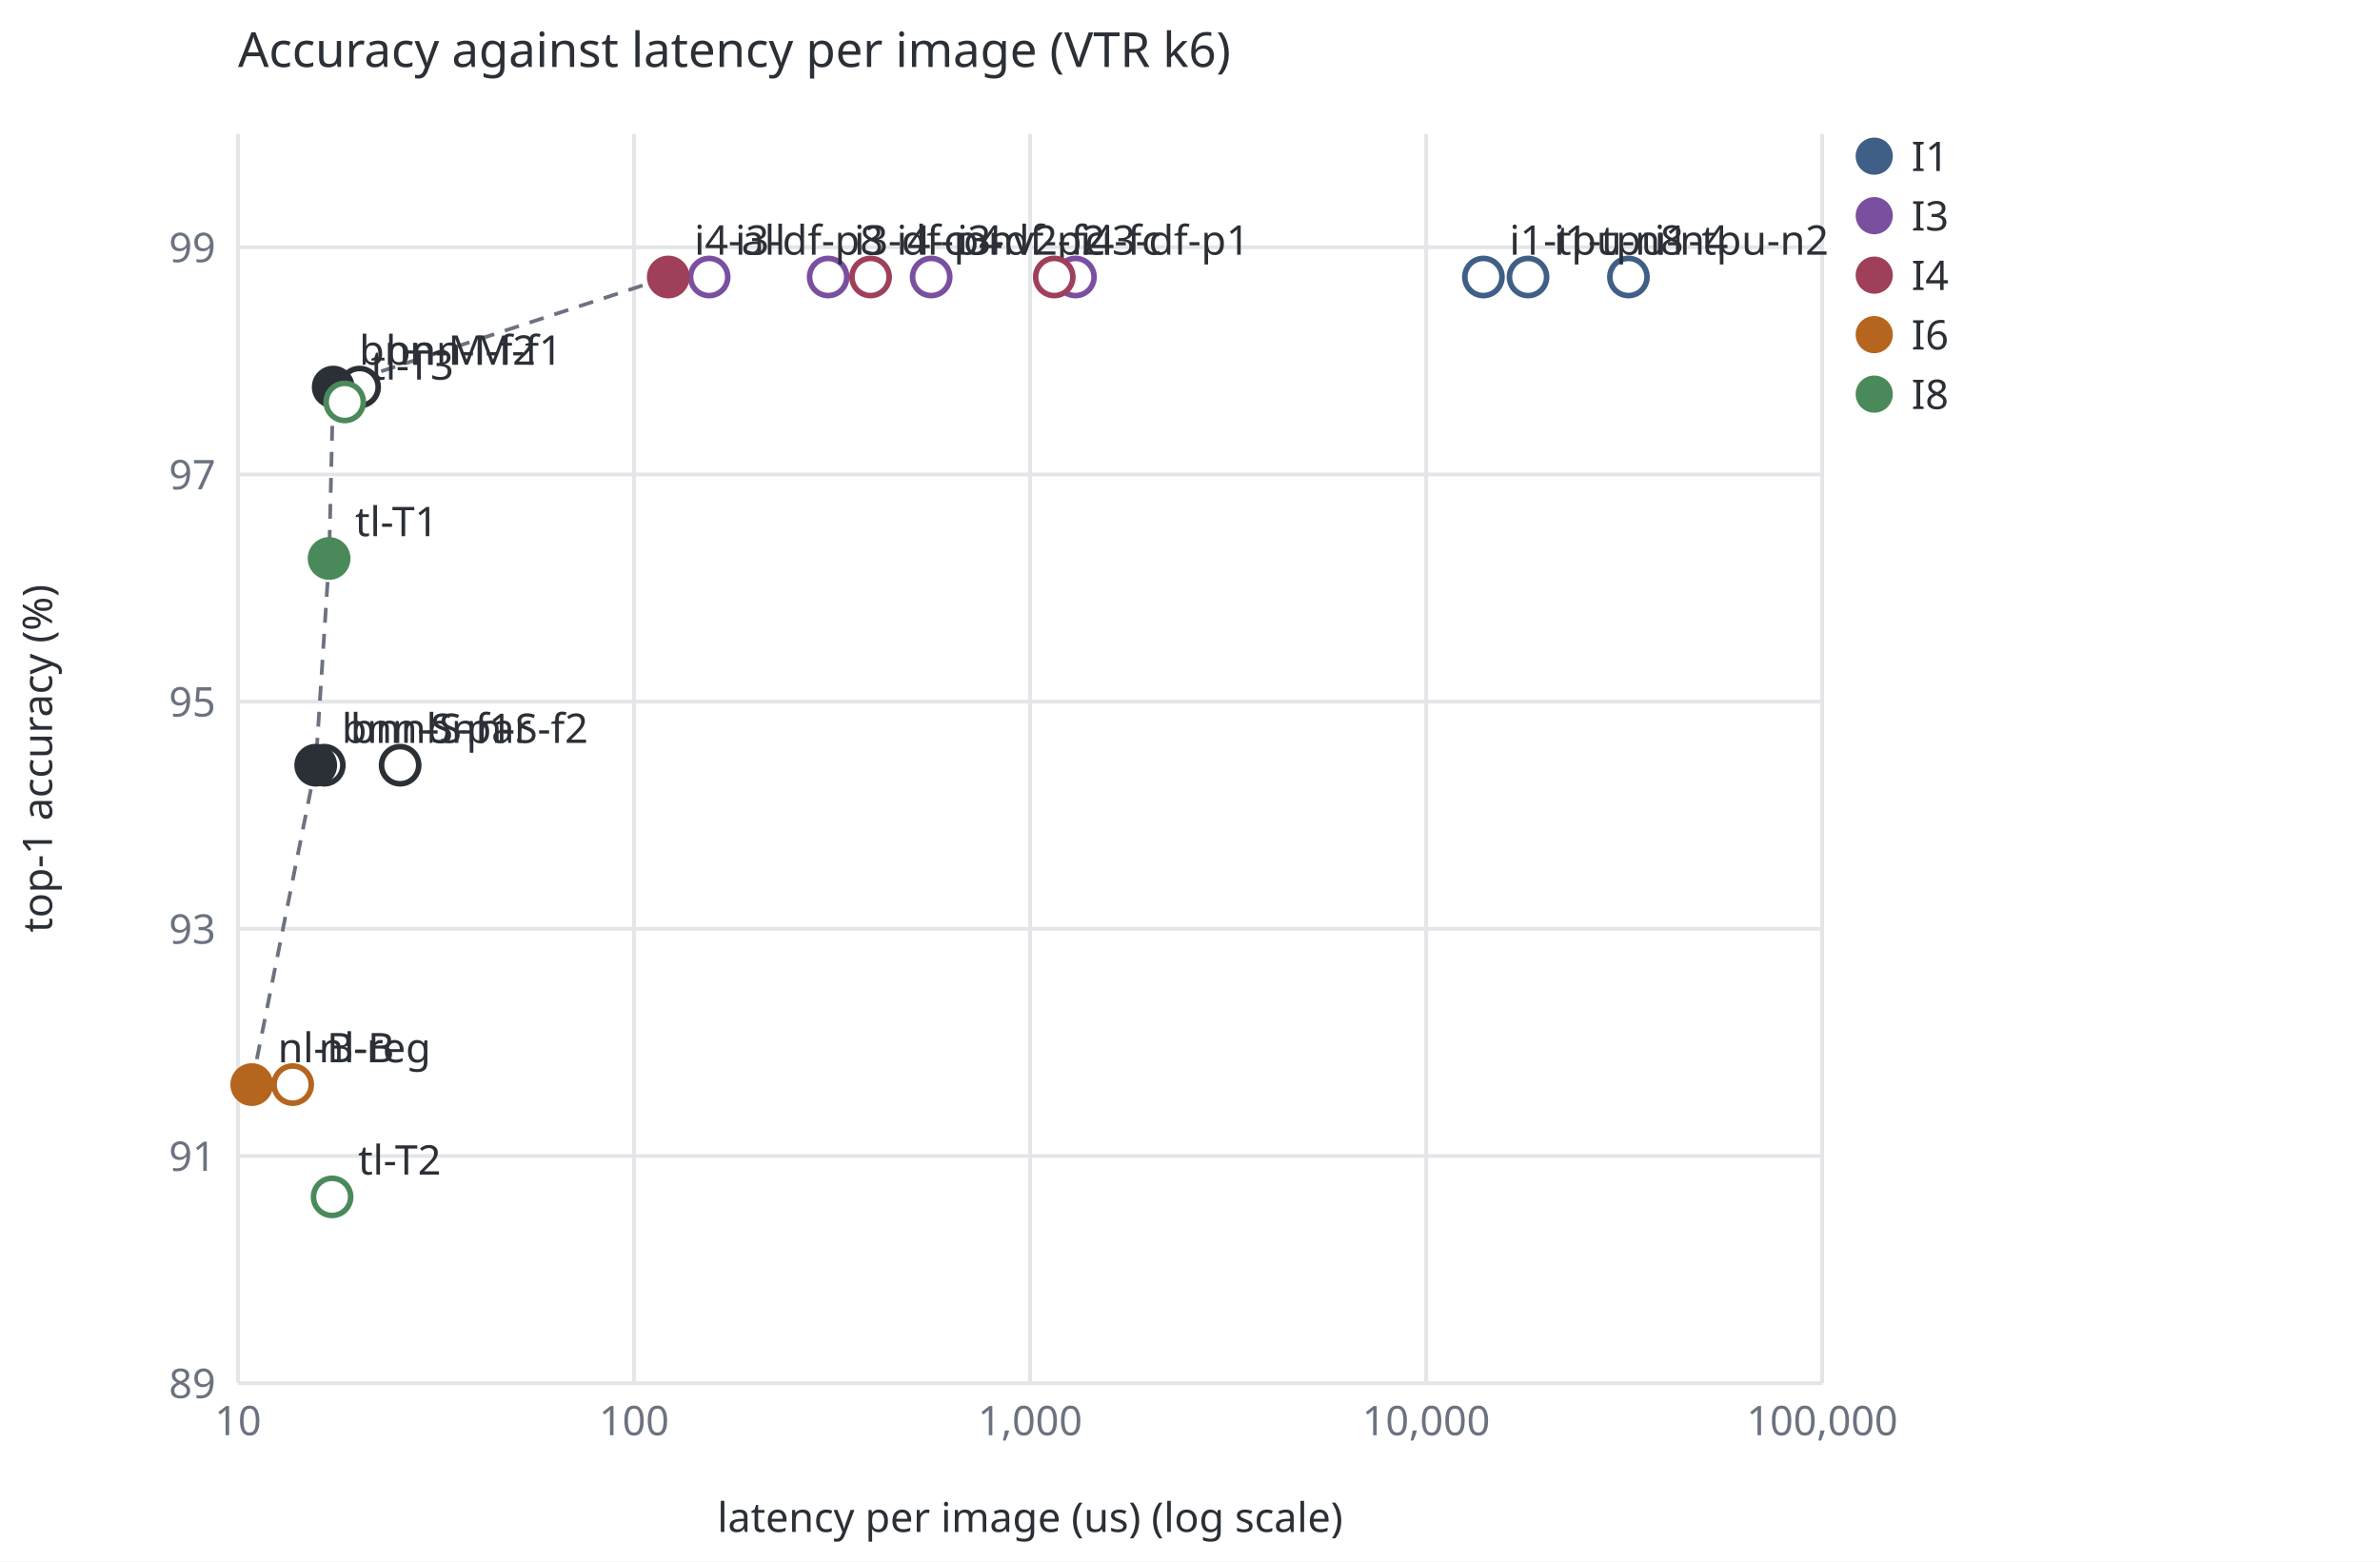
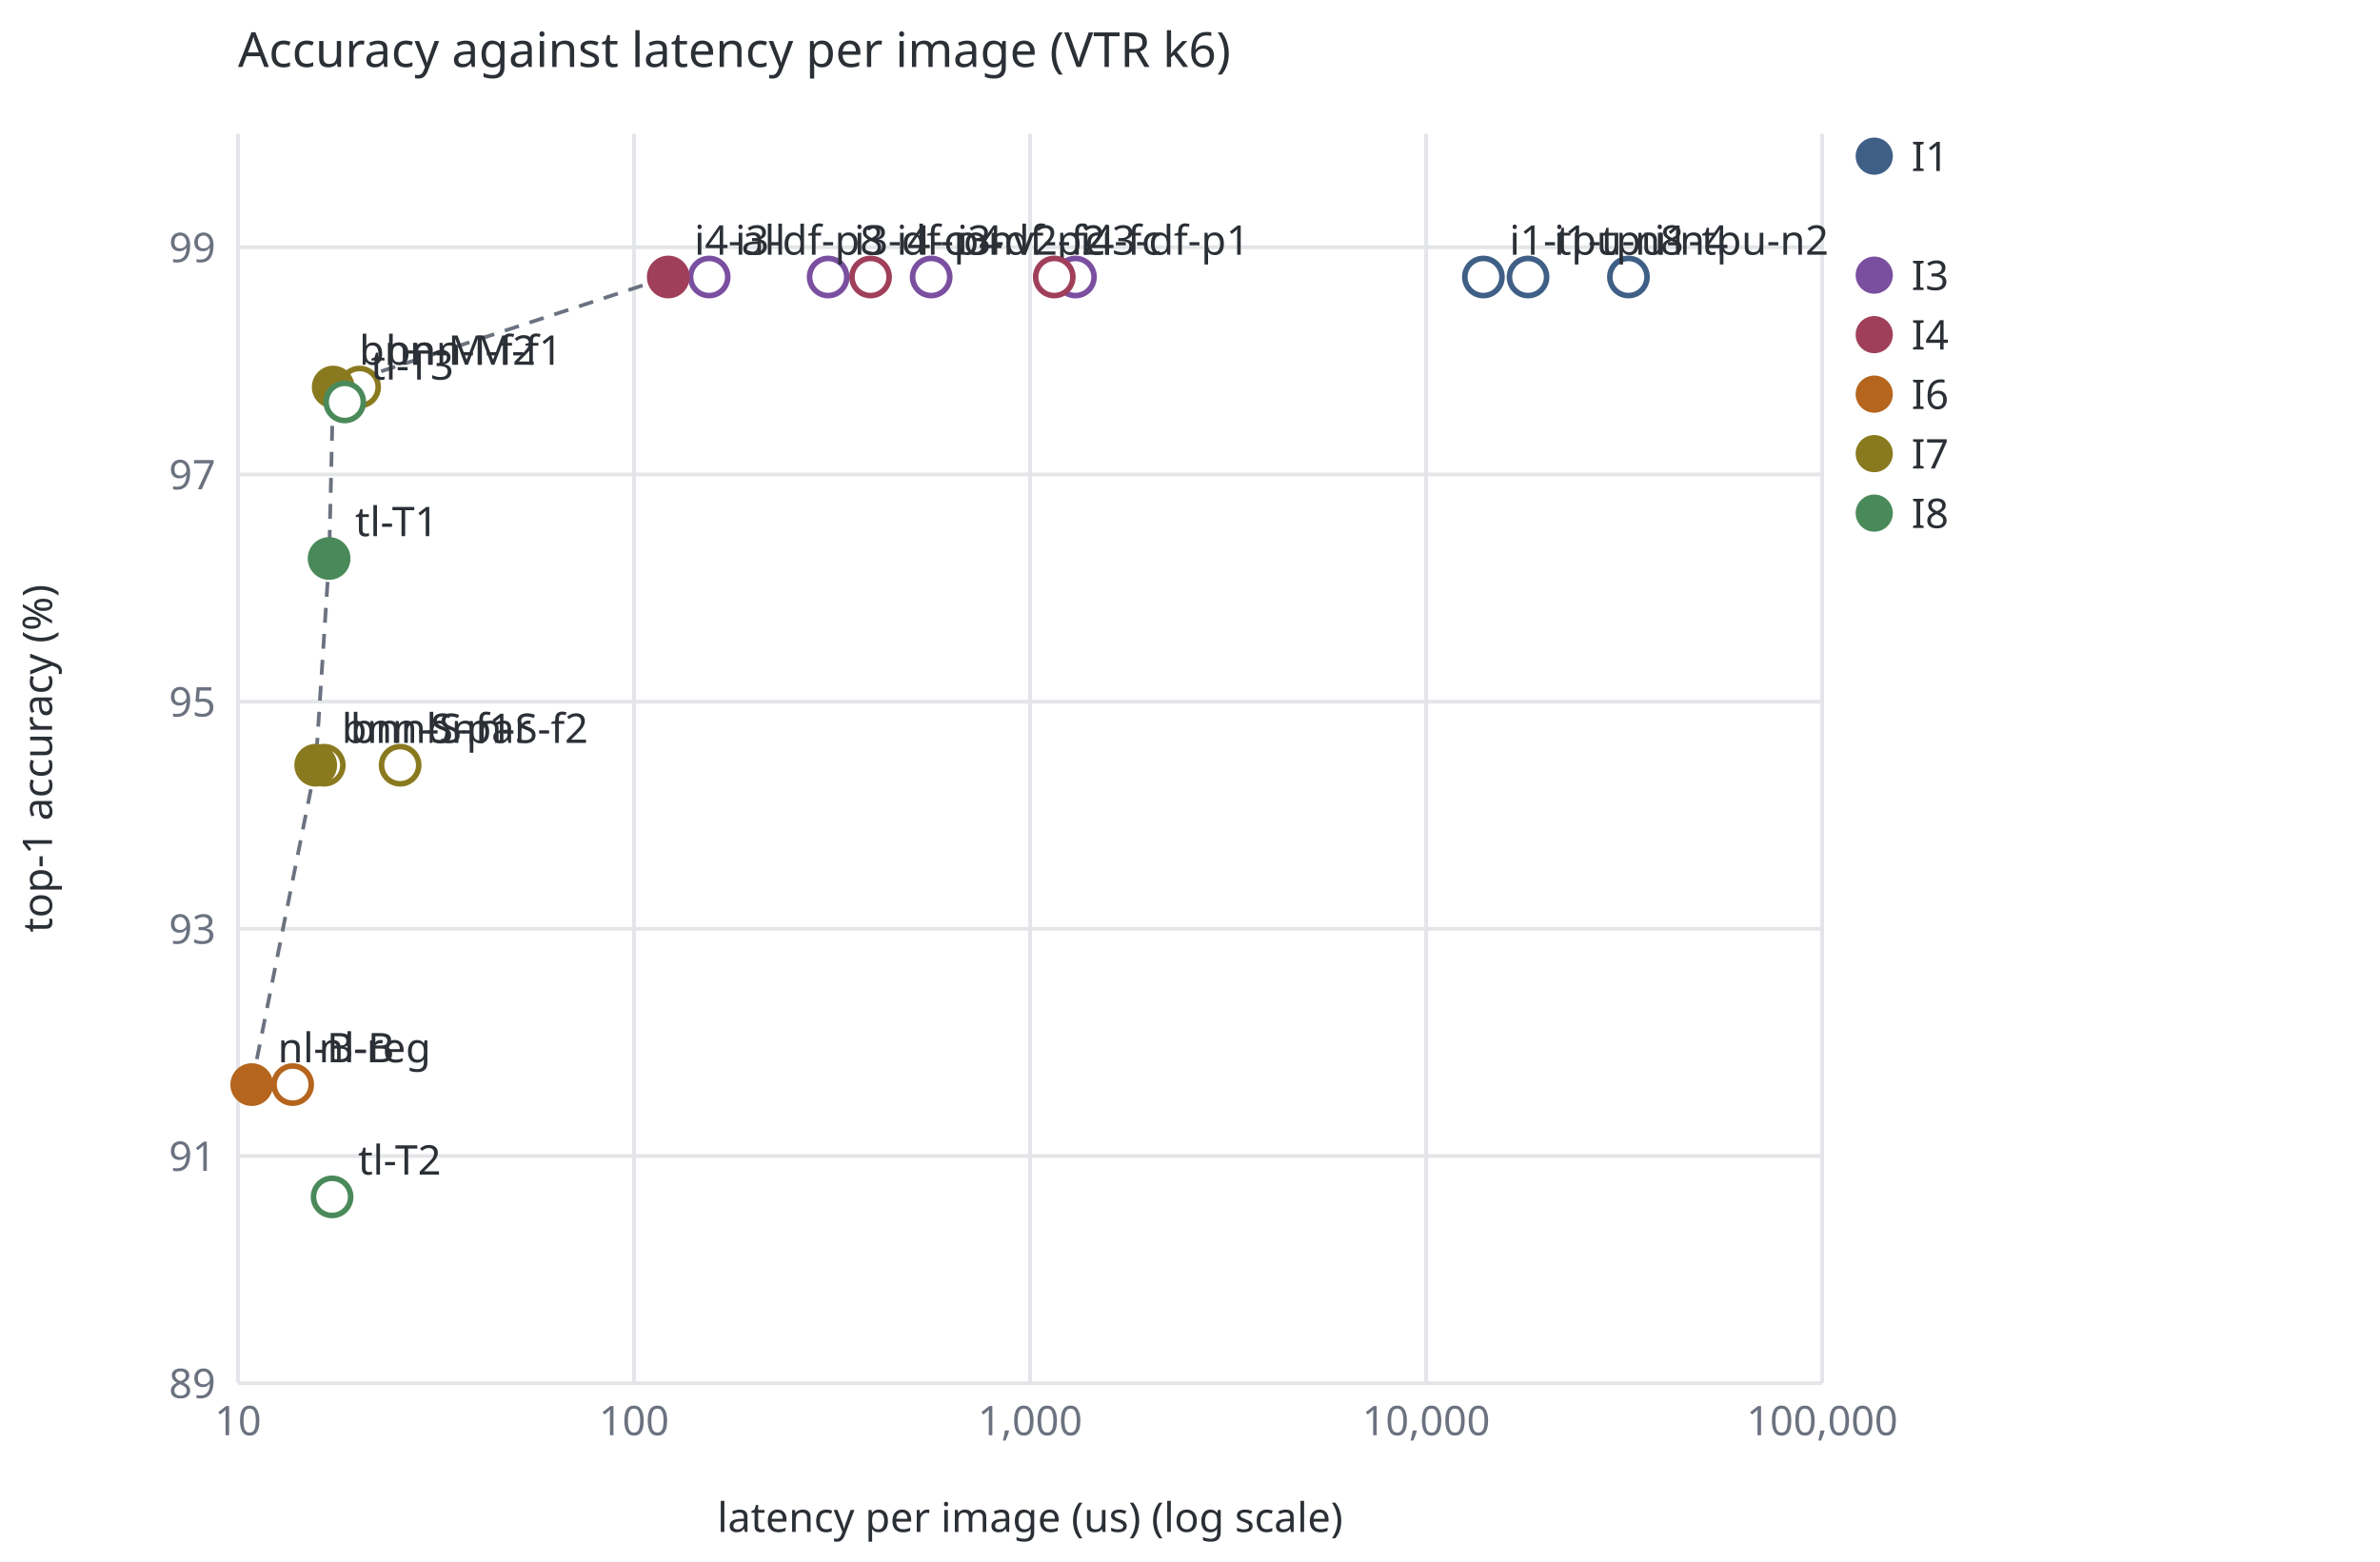
<svg xmlns="http://www.w3.org/2000/svg" viewBox="0 0 640 420" role="img" aria-label="Accuracy against latency per image (VTR k6)" font-family="sans-serif" font-size="11">
  <rect width="640" height="420" fill="#ffffff" />
  <text x="64" y="18" font-size="13" fill="#2b2f36">Accuracy against latency per image (VTR k6)</text>
  <line x1="64.0" x2="64.0" y1="36" y2="372" stroke="#e3e5e8" />
  <text x="64.0" y="386" text-anchor="middle" fill="#6b7280">10</text>
  <line x1="170.5" x2="170.5" y1="36" y2="372" stroke="#e3e5e8" />
  <text x="170.5" y="386" text-anchor="middle" fill="#6b7280">100</text>
  <line x1="277.0" x2="277.0" y1="36" y2="372" stroke="#e3e5e8" />
  <text x="277.0" y="386" text-anchor="middle" fill="#6b7280">1,000</text>
  <line x1="383.5" x2="383.5" y1="36" y2="372" stroke="#e3e5e8" />
  <text x="383.5" y="386" text-anchor="middle" fill="#6b7280">10,000</text>
  <line x1="490.0" x2="490.0" y1="36" y2="372" stroke="#e3e5e8" />
  <text x="490.0" y="386" text-anchor="middle" fill="#6b7280">100,000</text>
  <line x1="64" x2="490" y1="372.0" y2="372.0" stroke="#e3e5e8" />
  <text x="58" y="376.0" text-anchor="end" fill="#6b7280">89</text>
  <line x1="64" x2="490" y1="310.9" y2="310.9" stroke="#e3e5e8" />
  <text x="58" y="314.9" text-anchor="end" fill="#6b7280">91</text>
  <line x1="64" x2="490" y1="249.8" y2="249.8" stroke="#e3e5e8" />
  <text x="58" y="253.8" text-anchor="end" fill="#6b7280">93</text>
  <line x1="64" x2="490" y1="188.7" y2="188.7" stroke="#e3e5e8" />
  <text x="58" y="192.7" text-anchor="end" fill="#6b7280">95</text>
  <line x1="64" x2="490" y1="127.6" y2="127.6" stroke="#e3e5e8" />
  <text x="58" y="131.6" text-anchor="end" fill="#6b7280">97</text>
  <line x1="64" x2="490" y1="66.5" y2="66.5" stroke="#e3e5e8" />
  <text x="58" y="70.5" text-anchor="end" fill="#6b7280">99</text>
  <text x="277" y="412" text-anchor="middle" fill="#2b2f36">latency per image (us) (log scale)</text>
  <text transform="translate(14 204) rotate(-90)" text-anchor="middle" fill="#2b2f36">top-1 accuracy (%)</text>
  <polyline points="67.7,291.7 84.9,205.8 88.5,150.2 89.6,104.1 179.7,74.5" fill="none" stroke="#6b7280" stroke-dasharray="4 3" />
  <g>
-     <circle cx="96.7" cy="104.1" r="5" fill="#ffffff" stroke="#2b2f36" stroke-width="1.5" />
+     <circle cx="96.7" cy="104.1" r="5" fill="#ffffff" stroke="#8a7a1f" stroke-width="1.5" />
    <text x="103.7" y="98.1" fill="#2b2f36">bnn-M-f1</text>
  </g>
  <g>
-     <circle cx="89.6" cy="104.1" r="5" fill="#2b2f36" stroke="#2b2f36" stroke-width="1.5" />
+     <circle cx="89.6" cy="104.1" r="5" fill="#8a7a1f" stroke="#8a7a1f" stroke-width="1.5" />
    <text x="96.6" y="98.1" fill="#2b2f36">bnn-M-f2</text>
  </g>
  <g>
-     <circle cx="87.2" cy="205.8" r="5" fill="#ffffff" stroke="#2b2f36" stroke-width="1.5" />
+     <circle cx="87.2" cy="205.8" r="5" fill="#ffffff" stroke="#8a7a1f" stroke-width="1.5" />
    <text x="94.2" y="199.8" fill="#2b2f36">bnn-S-f1</text>
  </g>
  <g>
-     <circle cx="107.6" cy="205.8" r="5" fill="#ffffff" stroke="#2b2f36" stroke-width="1.5" />
+     <circle cx="107.6" cy="205.8" r="5" fill="#ffffff" stroke="#8a7a1f" stroke-width="1.5" />
    <text x="114.6" y="199.8" fill="#2b2f36">bnn-S-f2</text>
  </g>
  <g>
-     <circle cx="84.9" cy="205.8" r="5" fill="#2b2f36" stroke="#2b2f36" stroke-width="1.5" />
+     <circle cx="84.9" cy="205.8" r="5" fill="#8a7a1f" stroke="#8a7a1f" stroke-width="1.5" />
    <text x="91.9" y="199.8" fill="#2b2f36">bnn-S-par</text>
  </g>
  <g>
    <circle cx="437.9" cy="74.5" r="5" fill="#ffffff" stroke="#3f5f86" stroke-width="1.5" />
    <text x="444.9" y="68.5" fill="#2b2f36">i1-tpu-n2</text>
  </g>
  <g>
    <circle cx="410.9" cy="74.5" r="5" fill="#ffffff" stroke="#3f5f86" stroke-width="1.5" />
    <text x="417.9" y="68.5" fill="#2b2f36">i1-tpu-n4</text>
  </g>
  <g>
    <circle cx="398.9" cy="74.5" r="5" fill="#ffffff" stroke="#3f5f86" stroke-width="1.5" />
    <text x="405.9" y="68.5" fill="#2b2f36">i1-tpu-n8</text>
  </g>
  <g>
    <circle cx="289.2" cy="74.5" r="5" fill="#ffffff" stroke="#7a4fa0" stroke-width="1.5" />
    <text x="296.2" y="68.5" fill="#2b2f36">i3-df-p1</text>
  </g>
  <g>
    <circle cx="250.4" cy="74.5" r="5" fill="#ffffff" stroke="#7a4fa0" stroke-width="1.5" />
    <text x="257.4" y="68.5" fill="#2b2f36">i3-df-p2</text>
  </g>
  <g>
    <circle cx="222.7" cy="74.5" r="5" fill="#ffffff" stroke="#7a4fa0" stroke-width="1.5" />
    <text x="229.7" y="68.5" fill="#2b2f36">i3-df-p4</text>
  </g>
  <g>
    <circle cx="190.7" cy="74.5" r="5" fill="#ffffff" stroke="#7a4fa0" stroke-width="1.5" />
    <text x="197.7" y="68.5" fill="#2b2f36">i3-df-p8</text>
  </g>
  <g>
    <circle cx="179.7" cy="74.5" r="5" fill="#a03f5a" stroke="#a03f5a" stroke-width="1.5" />
    <text x="186.7" y="68.5" fill="#2b2f36">i4-all</text>
  </g>
  <g>
    <circle cx="234.1" cy="74.5" r="5" fill="#ffffff" stroke="#a03f5a" stroke-width="1.5" />
    <text x="241.1" y="68.5" fill="#2b2f36">i4-conv2-fc</text>
  </g>
  <g>
    <circle cx="283.5" cy="74.5" r="5" fill="#ffffff" stroke="#a03f5a" stroke-width="1.5" />
    <text x="290.5" y="68.5" fill="#2b2f36">i4-fc</text>
  </g>
  <g>
    <circle cx="78.7" cy="291.7" r="5" fill="#ffffff" stroke="#b5651d" stroke-width="1.5" />
    <text x="85.7" y="285.7" fill="#2b2f36">nl-B</text>
  </g>
  <g>
    <circle cx="67.7" cy="291.7" r="5" fill="#b5651d" stroke="#b5651d" stroke-width="1.5" />
    <text x="74.7" y="285.7" fill="#2b2f36">nl-B-reg</text>
  </g>
  <g>
    <circle cx="88.5" cy="150.2" r="5" fill="#4a8a5a" stroke="#4a8a5a" stroke-width="1.5" />
    <text x="95.5" y="144.2" fill="#2b2f36">tl-T1</text>
  </g>
  <g>
    <circle cx="89.3" cy="321.9" r="5" fill="#ffffff" stroke="#4a8a5a" stroke-width="1.5" />
    <text x="96.3" y="315.9" fill="#2b2f36">tl-T2</text>
  </g>
  <g>
    <circle cx="92.7" cy="108.1" r="5" fill="#ffffff" stroke="#4a8a5a" stroke-width="1.5" />
    <text x="99.7" y="102.1" fill="#2b2f36">tl-T3</text>
  </g>
  <circle cx="504" cy="42" r="5" fill="#3f5f86" />
  <text x="514" y="46" fill="#2b2f36">I1</text>
-   <circle cx="504" cy="58" r="5" fill="#7a4fa0" />
-   <text x="514" y="62" fill="#2b2f36">I3</text>
-   <circle cx="504" cy="74" r="5" fill="#a03f5a" />
-   <text x="514" y="78" fill="#2b2f36">I4</text>
-   <circle cx="504" cy="90" r="5" fill="#b5651d" />
-   <text x="514" y="94" fill="#2b2f36">I6</text>
-   <circle cx="504" cy="106" r="5" fill="#4a8a5a" />
-   <text x="514" y="110" fill="#2b2f36">I8</text>
+   <circle cx="504" cy="74" r="5" fill="#7a4fa0" />
+   <text x="514" y="78" fill="#2b2f36">I3</text>
+   <circle cx="504" cy="90" r="5" fill="#a03f5a" />
+   <text x="514" y="94" fill="#2b2f36">I4</text>
+   <circle cx="504" cy="106" r="5" fill="#b5651d" />
+   <text x="514" y="110" fill="#2b2f36">I6</text>
+   <circle cx="504" cy="122" r="5" fill="#8a7a1f" />
+   <text x="514" y="126" fill="#2b2f36">I7</text>
+   <circle cx="504" cy="138" r="5" fill="#4a8a5a" />
+   <text x="514" y="142" fill="#2b2f36">I8</text>
</svg>
